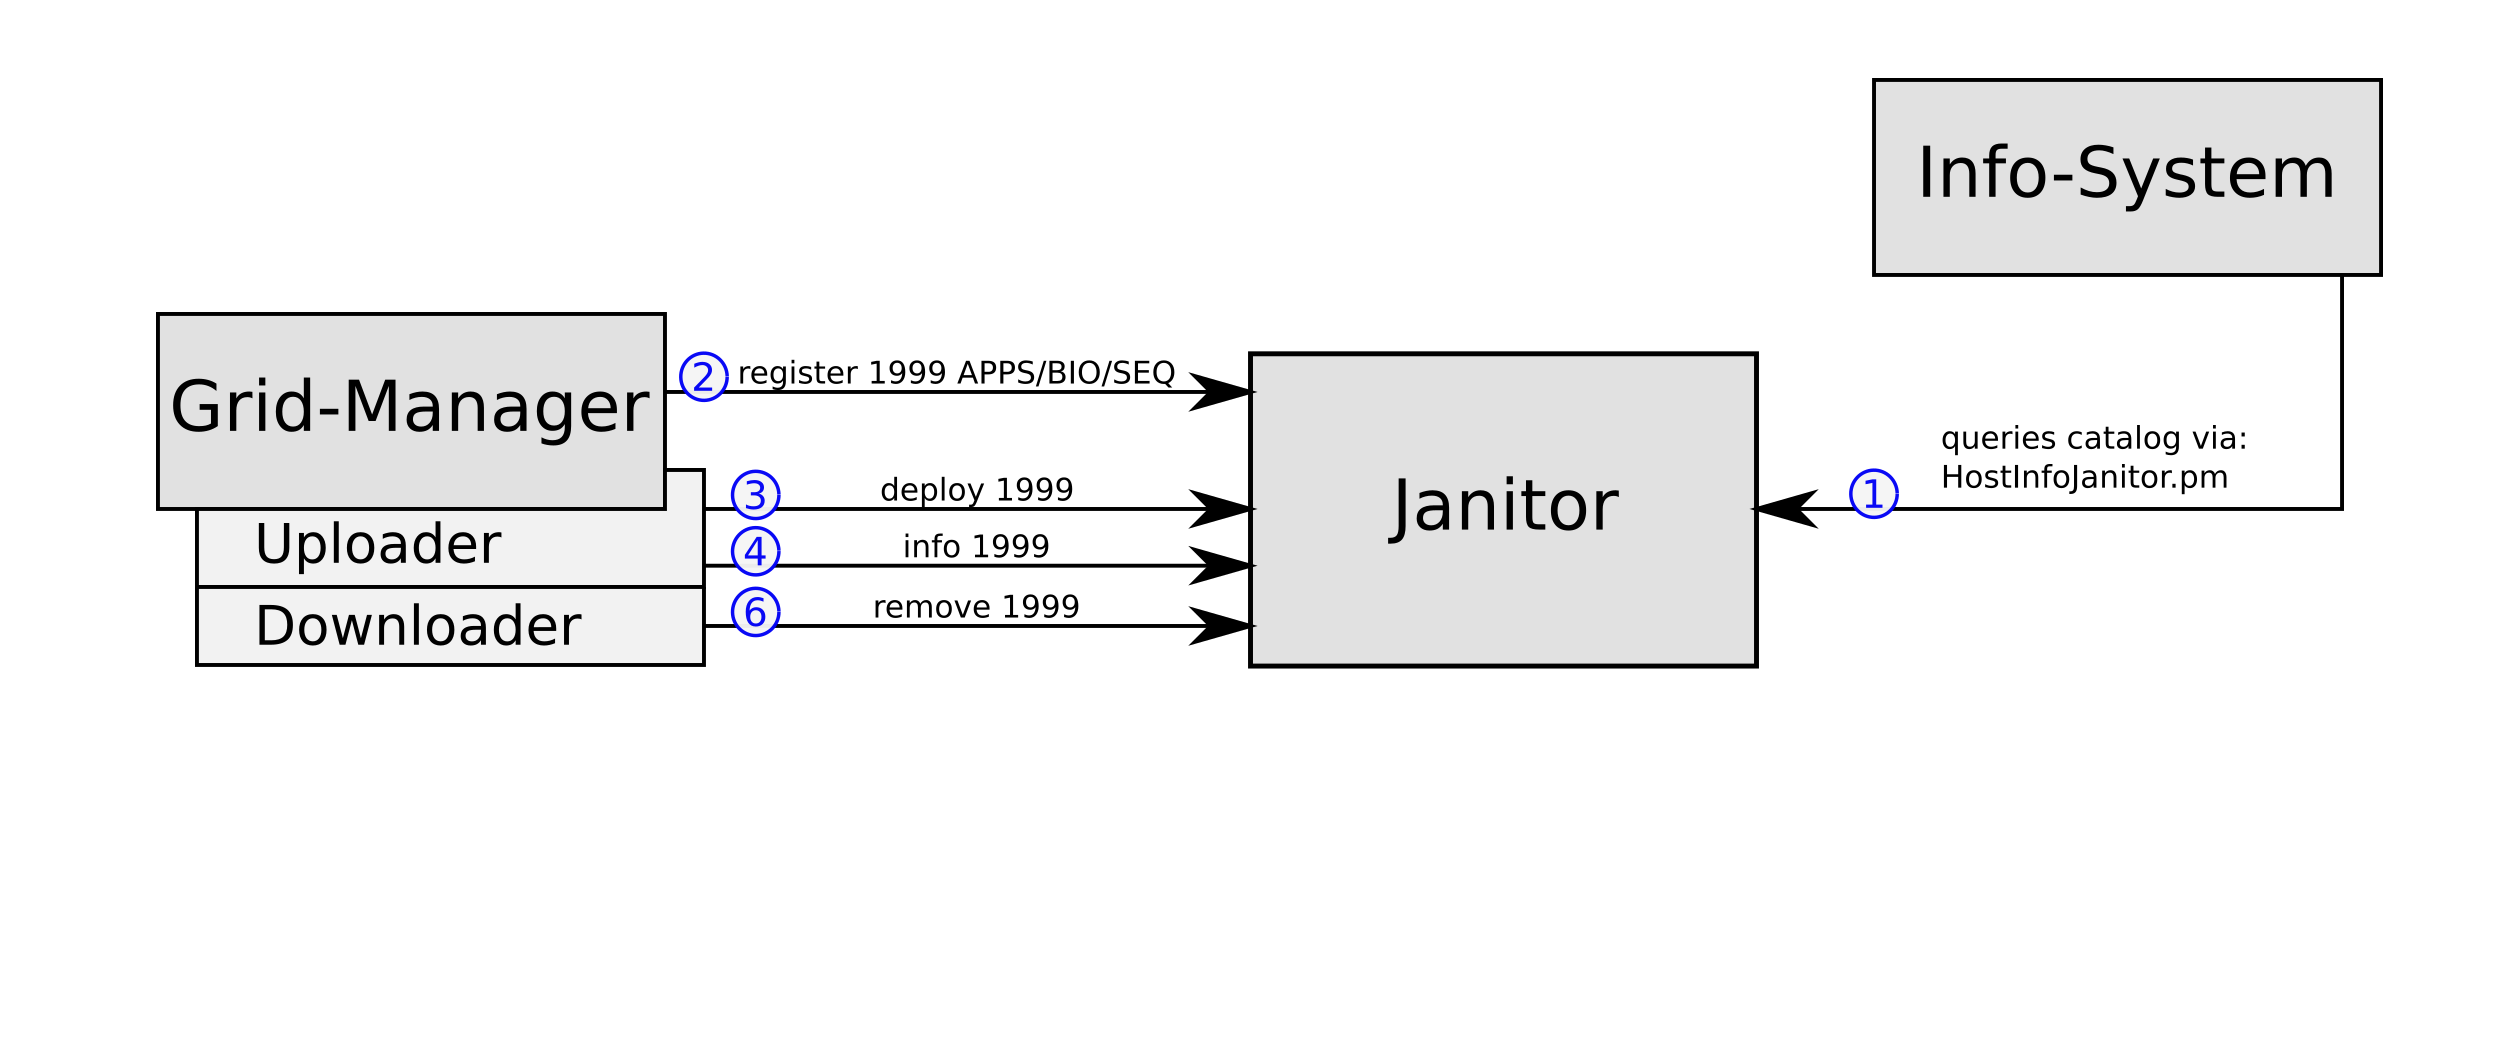
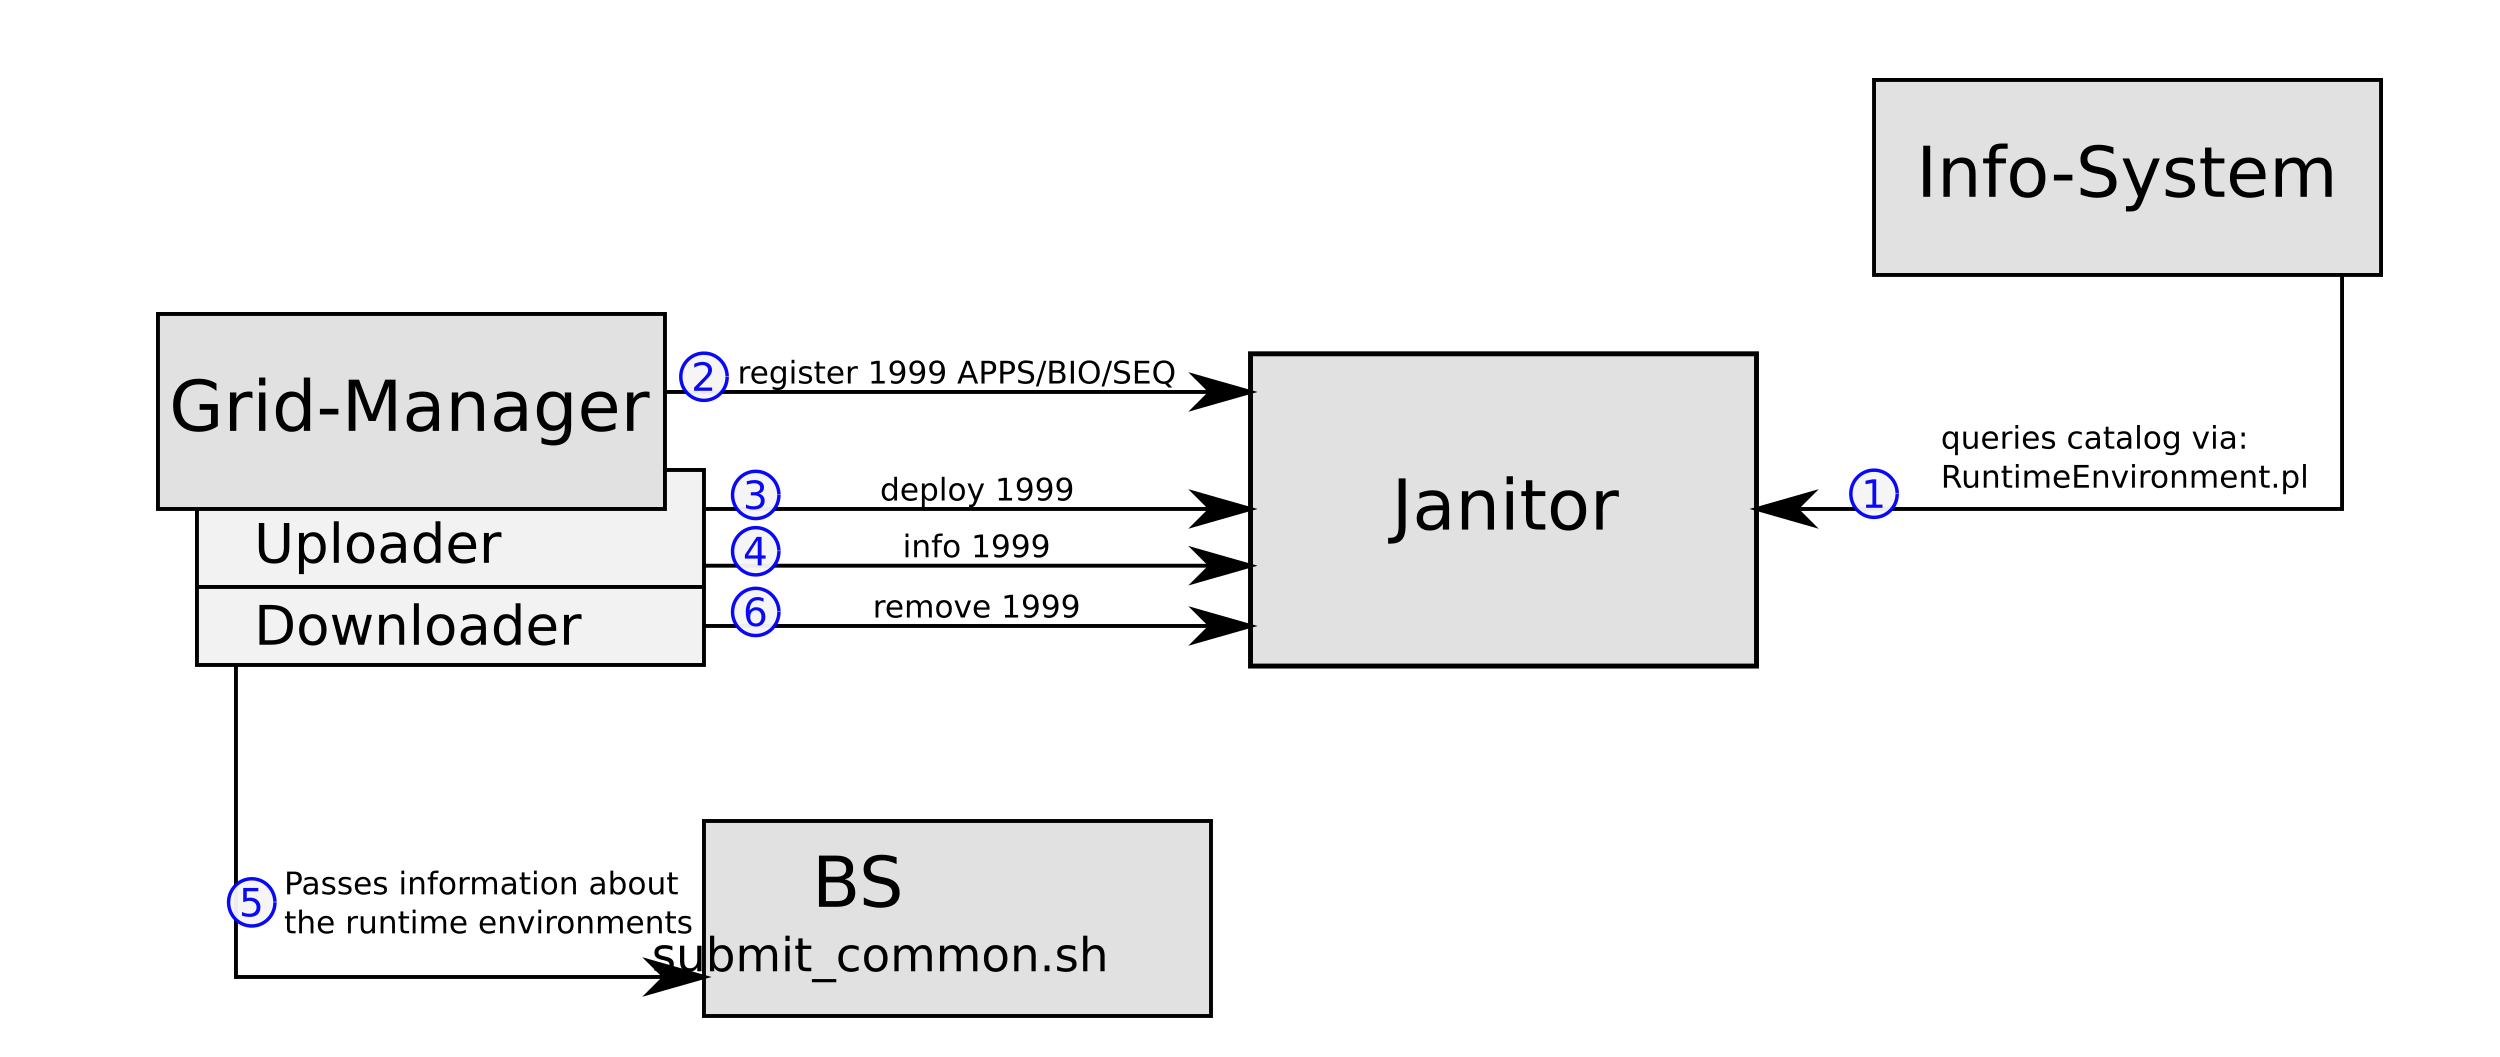
<svg xmlns="http://www.w3.org/2000/svg" width="641" height="271" id="svg2" version="1.0">
  <defs id="defs4">
    <marker orient="auto" refY="0" refX="0" id="Arrow1Lstart" style="overflow:visible">
      <path id="path3254" d="M 0,0 L 5,-5 L -12.5,0 L 5,5 L 0,0 z" style="fill-rule:evenodd;stroke:#000000;stroke-width:1pt;marker-start:none" transform="matrix(0.8,0,0,0.8,10,0)" />
    </marker>
    <marker orient="auto" refY="0" refX="0" id="Arrow1Lend" style="overflow:visible">
      <path id="path3257" d="M 0,0 L 5,-5 L -12.5,0 L 5,5 L 0,0 z" style="fill-rule:evenodd;stroke:#000000;stroke-width:1pt;marker-start:none" transform="matrix(-0.8,0,0,-0.8,-10,0)" />
    </marker>
    <marker orient="auto" refY="0" refX="0" id="Arrow1Mend" style="overflow:visible">
      <path id="path3263" d="M 0,0 L 5,-5 L -12.5,0 L 5,5 L 0,0 z" style="fill-rule:evenodd;stroke:#000000;stroke-width:1pt;marker-start:none" transform="matrix(-0.4,0,0,-0.4,-4,0)" />
    </marker>
  </defs>
  <g id="layer1" transform="translate(-39.5,-1.862183)">
    <g id="g9421" transform="translate(40,-140)">
      <path id="path2465" d="M 50,292.362 L 50,312.362 L 180,312.362 L 180,292.362" style="fill:#f2f2f2;fill-rule:evenodd;stroke:#000000;stroke-width:1px;stroke-linecap:butt;stroke-linejoin:miter;stroke-opacity:1" />
      <g id="g2391">
        <rect style="fill:#b3b3b3;fill-opacity:0.392;stroke:#000000;stroke-width:1;stroke-miterlimit:4;stroke-dasharray:none;stroke-opacity:1" id="rect2385" width="130" height="50" x="40" y="222.362" />
        <text xml:space="preserve" style="font-size:18px;font-style:normal;font-weight:normal;fill:#000000;fill-opacity:1;stroke:none;stroke-width:1px;stroke-linecap:butt;stroke-linejoin:miter;stroke-opacity:1;font-family:Bitstream Vera Sans" x="42.875" y="252.328" id="text2387">
          <tspan id="tspan2389" x="42.875" y="252.328">Grid-Manager</tspan>
        </text>
      </g>
      <rect style="fill:#b3b3b3;fill-opacity:0.392;stroke:#000000;stroke-width:1.264;stroke-miterlimit:4;stroke-dasharray:none;stroke-opacity:1" id="rect2398" width="129.736" height="80.067" x="320.132" y="232.576" />
      <text xml:space="preserve" style="font-size:18px;font-style:normal;font-weight:normal;fill:#000000;fill-opacity:1;stroke:none;stroke-width:1px;stroke-linecap:butt;stroke-linejoin:miter;stroke-opacity:1;font-family:Bitstream Vera Sans" x="356.348" y="277.646" id="text2400">
        <tspan id="tspan2402" x="356.348" y="277.646">Janitor</tspan>
      </text>
      <g transform="translate(160,-60)" id="g2412">
        <rect style="fill:#b3b3b3;fill-opacity:0.392;stroke:#000000;stroke-width:1;stroke-miterlimit:4;stroke-dasharray:none;stroke-opacity:1" id="rect2414" width="130" height="50" x="320" y="222.362" />
        <text xml:space="preserve" style="font-size:18px;font-style:normal;font-weight:normal;fill:#000000;fill-opacity:1;stroke:none;stroke-width:1px;stroke-linecap:butt;stroke-linejoin:miter;stroke-opacity:1;font-family:Bitstream Vera Sans" x="330.851" y="252.328" id="text2416">
          <tspan id="tspan2418" x="330.851" y="252.328">Info-System</tspan>
        </text>
      </g>
+       <rect style="fill:#b3b3b3;fill-opacity:0.392;stroke:#000000;stroke-width:1;stroke-miterlimit:4;stroke-dasharray:none;stroke-opacity:1" id="rect2450" width="130" height="50" x="180" y="352.362" />
+       <text xml:space="preserve" style="font-size:18px;font-style:normal;font-weight:normal;fill:#000000;fill-opacity:1;stroke:none;stroke-width:1px;stroke-linecap:butt;stroke-linejoin:miter;stroke-opacity:1;font-family:Bitstream Vera Sans" x="245.19" y="374.367" id="text2452">
+         <tspan style="text-align:center;text-anchor:middle" id="tspan2454" x="245.19" y="374.367">BS</tspan>
+         <tspan style="font-size:12px;text-align:center;text-anchor:middle" id="tspan2461" x="245.19" y="390.887">submit_common.sh</tspan>
+       </text>
      <path id="path2467" d="M 170,272.362 L 50,272.362 L 50,292.362 C 50,292.362 180,292.362 180,292.362 L 180,262.362 L 170,262.362 L 170,272.362 z" style="fill:#f2f2f2;fill-rule:evenodd;stroke:#000000;stroke-width:1px;stroke-linecap:butt;stroke-linejoin:miter;stroke-opacity:1" />
      <text id="text2469" y="286.161" x="64.65" style="font-size:18px;font-style:normal;font-weight:normal;fill:#000000;fill-opacity:1;stroke:none;stroke-width:1px;stroke-linecap:butt;stroke-linejoin:miter;stroke-opacity:1;font-family:Bitstream Vera Sans" xml:space="preserve">
        <tspan style="font-size:14px" y="286.161" x="64.65" id="tspan2471">Uploader</tspan>
      </text>
      <text xml:space="preserve" style="font-size:18px;font-style:normal;font-weight:normal;fill:#000000;fill-opacity:1;stroke:none;stroke-width:1px;stroke-linecap:butt;stroke-linejoin:miter;stroke-opacity:1;font-family:Bitstream Vera Sans" x="64.65" y="307.172" id="text2473">
        <tspan id="tspan2475" x="64.65" y="307.172" style="font-size:14px">Downloader</tspan>
      </text>
      <path id="path2479" d="M 170,242.362 L 320,242.362" style="fill:none;fill-rule:evenodd;stroke:#000000;stroke-width:1px;stroke-linecap:butt;stroke-linejoin:miter;marker-end:url(#Arrow1Lend);stroke-opacity:1" />
      <path id="path4552" d="M 180,272.362 L 320,272.362" style="fill:none;fill-rule:evenodd;stroke:#000000;stroke-width:1px;stroke-linecap:butt;stroke-linejoin:miter;marker-start:none;marker-end:url(#Arrow1Lend);stroke-opacity:1" />
      <path id="path7185" d="M 180,302.362 L 320,302.362" style="fill:none;fill-rule:evenodd;stroke:#000000;stroke-width:1px;stroke-linecap:butt;stroke-linejoin:miter;marker-end:url(#Arrow1Lend);stroke-opacity:1" />
      <text id="text8244" y="240.2" x="188.596" style="font-size:18px;font-style:normal;font-weight:normal;fill:#000000;fill-opacity:1;stroke:none;stroke-width:1px;stroke-linecap:butt;stroke-linejoin:miter;stroke-opacity:1;font-family:Bitstream Vera Sans" xml:space="preserve">
        <tspan style="font-size:8px" y="240.2" x="188.596" id="tspan8246">register 1999 APPS/BIO/SEQ</tspan>
      </text>
      <text xml:space="preserve" style="font-size:18px;font-style:normal;font-weight:normal;fill:#000000;fill-opacity:1;stroke:none;stroke-width:1px;stroke-linecap:butt;stroke-linejoin:miter;stroke-opacity:1;font-family:Bitstream Vera Sans" x="225.141" y="270.199" id="text8248">
        <tspan id="tspan8250" x="225.141" y="270.199" style="font-size:8px">deploy 1999</tspan>
      </text>
      <text id="text8252" y="300.199" x="223.264" style="font-size:18px;font-style:normal;font-weight:normal;fill:#000000;fill-opacity:1;stroke:none;stroke-width:1px;stroke-linecap:butt;stroke-linejoin:miter;stroke-opacity:1;font-family:Bitstream Vera Sans" xml:space="preserve">
        <tspan style="font-size:8px" y="300.199" x="223.264" id="tspan8254">remove 1999</tspan>
      </text>
      <path id="path8256" d="M 600,212.362 L 600,272.362 L 450,272.362" style="fill:none;fill-rule:evenodd;stroke:#000000;stroke-width:1px;stroke-linecap:butt;stroke-linejoin:miter;marker-end:url(#Arrow1Lend);stroke-opacity:1" />
      <text id="text8785" y="256.908" x="497.142" style="font-size:18px;font-style:normal;font-weight:normal;fill:#000000;fill-opacity:1;stroke:none;stroke-width:1px;stroke-linecap:butt;stroke-linejoin:miter;stroke-opacity:1;font-family:Bitstream Vera Sans" xml:space="preserve">
        <tspan style="font-size:8px" y="256.908" x="497.142" id="tspan8787">queries catalog via:</tspan>
-         <tspan id="tspan8789" style="font-size:8px" y="266.908" x="497.142">HostInfoJanitor.pm</tspan>
+         <tspan id="tspan8789" style="font-size:8px" y="266.908" x="497.142">RuntimeEnvironment.pl</tspan>
      </text>
+       <path id="path8797" d="M 60,312.362 L 60,392.362 L 180,392.362" style="fill:none;fill-rule:evenodd;stroke:#000000;stroke-width:1px;stroke-linecap:butt;stroke-linejoin:miter;marker-end:url(#Arrow1Lend);stroke-opacity:1" />
      <path style="fill:none;fill-rule:evenodd;stroke:#000000;stroke-width:1px;stroke-linecap:butt;stroke-linejoin:miter;marker-start:none;marker-end:url(#Arrow1Lend);stroke-opacity:1" d="M 180,286.908 L 320,286.908" id="path9330" />
      <text id="text9332" y="284.745" x="230.945" style="font-size:18px;font-style:normal;font-weight:normal;fill:#000000;fill-opacity:1;stroke:none;stroke-width:1px;stroke-linecap:butt;stroke-linejoin:miter;stroke-opacity:1;font-family:Bitstream Vera Sans" xml:space="preserve">
        <tspan style="font-size:8px" y="284.745" x="230.945" id="tspan9334">info 1999</tspan>
+       </text>
+       <text xml:space="preserve" style="font-size:8px;font-style:normal;font-weight:normal;fill:#000000;fill-opacity:1;stroke:none;stroke-width:1px;stroke-linecap:butt;stroke-linejoin:miter;stroke-opacity:1;font-family:Bitstream Vera Sans" x="72.337" y="371.166" id="text9348">
+         <tspan id="tspan9350" x="72.337" y="371.166">Passes information about</tspan>
+         <tspan id="tspan9358" x="72.337" y="381.166">the runtime environments</tspan>
      </text>
      <g transform="translate(-3.94779,4.3229647e-8)" id="g9376">
        <path style="fill:#f5f5f5;fill-opacity:0.961;stroke:#0000f5;stroke-width:1;stroke-miterlimit:4;stroke-dasharray:none;stroke-opacity:0.961" id="path9362" d="M 91.689,177.362 A 6.689,6.813 0 1 1 91.687,177.241" transform="matrix(0.8892513,0,0,0.8888791,108.3614,80.7642)" />
        <text xml:space="preserve" style="font-size:8px;font-style:normal;font-weight:normal;fill:#0000f5;fill-opacity:0.961;stroke:none;stroke-width:1px;stroke-linecap:butt;stroke-linejoin:miter;stroke-opacity:1;font-family:Bitstream Vera Sans" x="180.679" y="242.063" id="text9364">
          <tspan id="tspan9366" x="180.679" y="242.063" style="font-size:10px">2</tspan>
        </text>
      </g>
      <g id="g9381" transform="translate(296.0522,30)">
        <path transform="matrix(0.8892513,0,0,0.8888791,108.3614,80.7642)" d="M 91.689,177.362 A 6.689,6.813 0 1 1 91.687,177.241" id="path9383" style="fill:#f5f5f5;fill-opacity:0.961;stroke:#0000f5;stroke-width:1;stroke-miterlimit:4;stroke-dasharray:none;stroke-opacity:0.961" />
        <text id="text9385" y="242.063" x="180.679" style="font-size:8px;font-style:normal;font-weight:normal;fill:#0000f5;fill-opacity:0.961;stroke:none;stroke-width:1px;stroke-linecap:butt;stroke-linejoin:miter;stroke-opacity:1;font-family:Bitstream Vera Sans" xml:space="preserve">
          <tspan style="font-size:10px" y="242.063" x="180.679" id="tspan9387">1</tspan>
        </text>
      </g>
      <g id="g9389" transform="translate(9.321259,30.29942)">
        <path transform="matrix(0.8892513,0,0,0.8888791,108.3614,80.7642)" d="M 91.689,177.362 A 6.689,6.813 0 1 1 91.687,177.241" id="path9391" style="fill:#f5f5f5;fill-opacity:0.961;stroke:#0000f5;stroke-width:1;stroke-miterlimit:4;stroke-dasharray:none;stroke-opacity:0.961" />
        <text id="text9393" y="242.063" x="180.679" style="font-size:8px;font-style:normal;font-weight:normal;fill:#0000f5;fill-opacity:0.961;stroke:none;stroke-width:1px;stroke-linecap:butt;stroke-linejoin:miter;stroke-opacity:1;font-family:Bitstream Vera Sans" xml:space="preserve">
          <tspan style="font-size:10px" y="242.063" x="180.679" id="tspan9395">3</tspan>
        </text>
      </g>
      <g transform="translate(9.321259,44.74359)" id="g9397">
        <path style="fill:#f5f5f5;fill-opacity:0.961;stroke:#0000f5;stroke-width:1;stroke-miterlimit:4;stroke-dasharray:none;stroke-opacity:0.961" id="path9399" d="M 91.689,177.362 A 6.689,6.813 0 1 1 91.687,177.241" transform="matrix(0.8892513,0,0,0.8888791,108.3614,80.7642)" />
        <text xml:space="preserve" style="font-size:8px;font-style:normal;font-weight:normal;fill:#0000f5;fill-opacity:0.961;stroke:none;stroke-width:1px;stroke-linecap:butt;stroke-linejoin:miter;stroke-opacity:1;font-family:Bitstream Vera Sans" x="180.679" y="242.063" id="text9401">
          <tspan id="tspan9403" x="180.679" y="242.063" style="font-size:10px">4</tspan>
        </text>
      </g>
      <g id="g9405" transform="translate(9.321259,60.29942)">
        <path transform="matrix(0.8892513,0,0,0.8888791,108.3614,80.7642)" d="M 91.689,177.362 A 6.689,6.813 0 1 1 91.687,177.241" id="path9407" style="fill:#f5f5f5;fill-opacity:0.961;stroke:#0000f5;stroke-width:1;stroke-miterlimit:4;stroke-dasharray:none;stroke-opacity:0.961" />
        <text id="text9409" y="242.063" x="180.679" style="font-size:8px;font-style:normal;font-weight:normal;fill:#0000f5;fill-opacity:0.961;stroke:none;stroke-width:1px;stroke-linecap:butt;stroke-linejoin:miter;stroke-opacity:1;font-family:Bitstream Vera Sans" xml:space="preserve">
          <tspan style="font-size:10px" y="242.063" x="180.679" id="tspan9411">6</tspan>
+         </text>
+       </g>
+       <g id="g9413" transform="translate(-119.8946,134.7661)">
+         <path transform="matrix(0.8892513,0,0,0.8888791,108.3614,80.7642)" d="M 91.689,177.362 A 6.689,6.813 0 1 1 91.687,177.241" id="path9415" style="fill:#f5f5f5;fill-opacity:0.961;stroke:#0000f5;stroke-width:1;stroke-miterlimit:4;stroke-dasharray:none;stroke-opacity:0.961" />
+         <text id="text9417" y="242.063" x="180.679" style="font-size:8px;font-style:normal;font-weight:normal;fill:#0000f5;fill-opacity:0.961;stroke:none;stroke-width:1px;stroke-linecap:butt;stroke-linejoin:miter;stroke-opacity:1;font-family:Bitstream Vera Sans" xml:space="preserve">
+           <tspan style="font-size:10px" y="242.063" x="180.679" id="tspan9419">5</tspan>
        </text>
      </g>
    </g>
    <text xml:space="preserve" style="font-size:16px;font-style:normal;font-weight:normal;fill:#000000;fill-opacity:1;stroke:none;stroke-width:1px;stroke-linecap:butt;stroke-linejoin:miter;stroke-opacity:1;font-family:Bitstream Vera Sans" x="53.538" y="312.931" id="text9490">
      <tspan id="tspan9492" x="53.538" y="312.931">(1) The RuntimeEnvironment.pl queries the catalog very fast, such that I assume a </tspan>
      <tspan x="53.538" y="332.931" id="tspan9494">      fork or a cache is currently not needed.</tspan>
      <tspan x="53.538" y="352.931" id="tspan9496">(2) In order to enable the Grid-Manager to invoke Janitor, a wrapper rJanitor.c has</tspan>
      <tspan x="53.538" y="372.931" id="tspan9498">      already been written by Daniel. This wrapper gives Janitor the necessary rights.</tspan>
      <tspan x="53.538" y="392.931" id="tspan9500">(3) ...</tspan>
      <tspan x="53.538" y="412.931" id="tspan9502">(4) The function "check" was ment to return the information about <tspan style="font-weight:bold;-inkscape-font-specification:Bitstream Vera Sans Bold" id="tspan9629">a <tspan style="font-weight:normal;-inkscape-font-specification:Bitstream Vera Sans" id="tspan9635">runtime </tspan>
        </tspan>
      </tspan>
      <tspan x="53.538" y="432.931" id="tspan9514">      environment. It may be possible to merge it with the deploy function, </tspan>
      <tspan x="53.538" y="452.931" id="tspan9585">      if desired. (The Janitor source code will remain the same, only the interface will </tspan>
      <tspan x="53.538" y="472.931" id="tspan9589">      be changed.)</tspan>
      <tspan x="53.538" y="492.931" id="tspan9510">(5) The information about the runtime environments is passed to the backend</tspan>
      <tspan x="53.538" y="512.931" id="tspan9512">      script. (It is not specifed yet how this has to be done)</tspan>
      <tspan x="53.538" y="532.931" id="tspan9591">       o Installation directories</tspan>
      <tspan x="53.538" y="552.931" id="tspan9593">       o Script to set environment variables</tspan>
      <tspan x="53.538" y="572.931" id="tspan9522">(6) Once the grid job has been finished, the token on the runtime environment will</tspan>
      <tspan x="53.538" y="592.931" id="tspan9524">      be removed. (If no tokens left, the environment may be deinstalled)</tspan>
      <tspan x="53.538" y="612.931" id="tspan9526" />
      <tspan x="53.538" y="632.931" id="tspan9528" />
      <tspan x="53.538" y="652.931" id="tspan9595">o ARC source code can not be compile on debian for six days now</tspan>
      <tspan x="53.538" y="672.931" id="tspan9530">   =&gt; Unable to examine possible ways of Janitor integration - </tspan>
      <tspan x="53.538" y="692.931" id="tspan9575">         I will start to track the error on my own now.</tspan>
      <tspan x="53.538" y="712.931" id="tspan9532">o The folder /grid/runtime/config/ contains subfolders in which scripts are provided.</tspan>
      <tspan x="53.538" y="732.931" id="tspan9534">   These scripts are able to check, if a runtime environment is available or not.</tspan>
      <tspan x="53.538" y="752.931" id="tspan9538">   When talking about symbolic links, I assumed that this folder is the one, in which </tspan>
      <tspan x="53.538" y="772.931" id="tspan9559">   they shall be created into. Thus for me this makes no sense anymore, I am not able</tspan>
      <tspan x="53.538" y="792.931" id="tspan9565">   to guess which folder you intended.</tspan>
      <tspan x="53.538" y="812.931" id="tspan9567">o GLUE2 specification: Balazs like to have an interface for Janitor. This task is </tspan>
      <tspan x="53.538" y="832.931" id="tspan9571">   put on the agenda. It is still unclear how the interaction with that interface shall be </tspan>
      <tspan x="53.538" y="852.931" id="tspan9579">   realised. Janitor can only access data concerning the class ApplicationEnvironment.</tspan>
      <tspan x="53.538" y="872.931" id="tspan9573">   Shall a XML snippet be returned?</tspan>
      <tspan x="53.538" y="892.931" id="tspan9599" />
      <tspan x="53.538" y="912.931" id="tspan9601">Can you once more explain me the information flow between the Downloader and</tspan>
      <tspan x="53.538" y="932.931" id="tspan9603">the Backend Script, such that I am able to do further preparations?</tspan>
      <tspan x="53.538" y="952.931" id="tspan9605">o How shall "check" provide the desired information?</tspan>
      <tspan x="53.538" y="972.931" id="tspan9607">o Where shall I create the  desired symbolic links?</tspan>
      <tspan x="53.538" y="992.931" id="tspan9637" />
      <tspan x="53.538" y="1012.931" id="tspan9597">As it seems, my time in Lübeck is very limited. I will try to proceed with Janitor as fast</tspan>
      <tspan x="53.538" y="1032.93" id="tspan9648">as possible.</tspan>
    </text>
  </g>
</svg>
